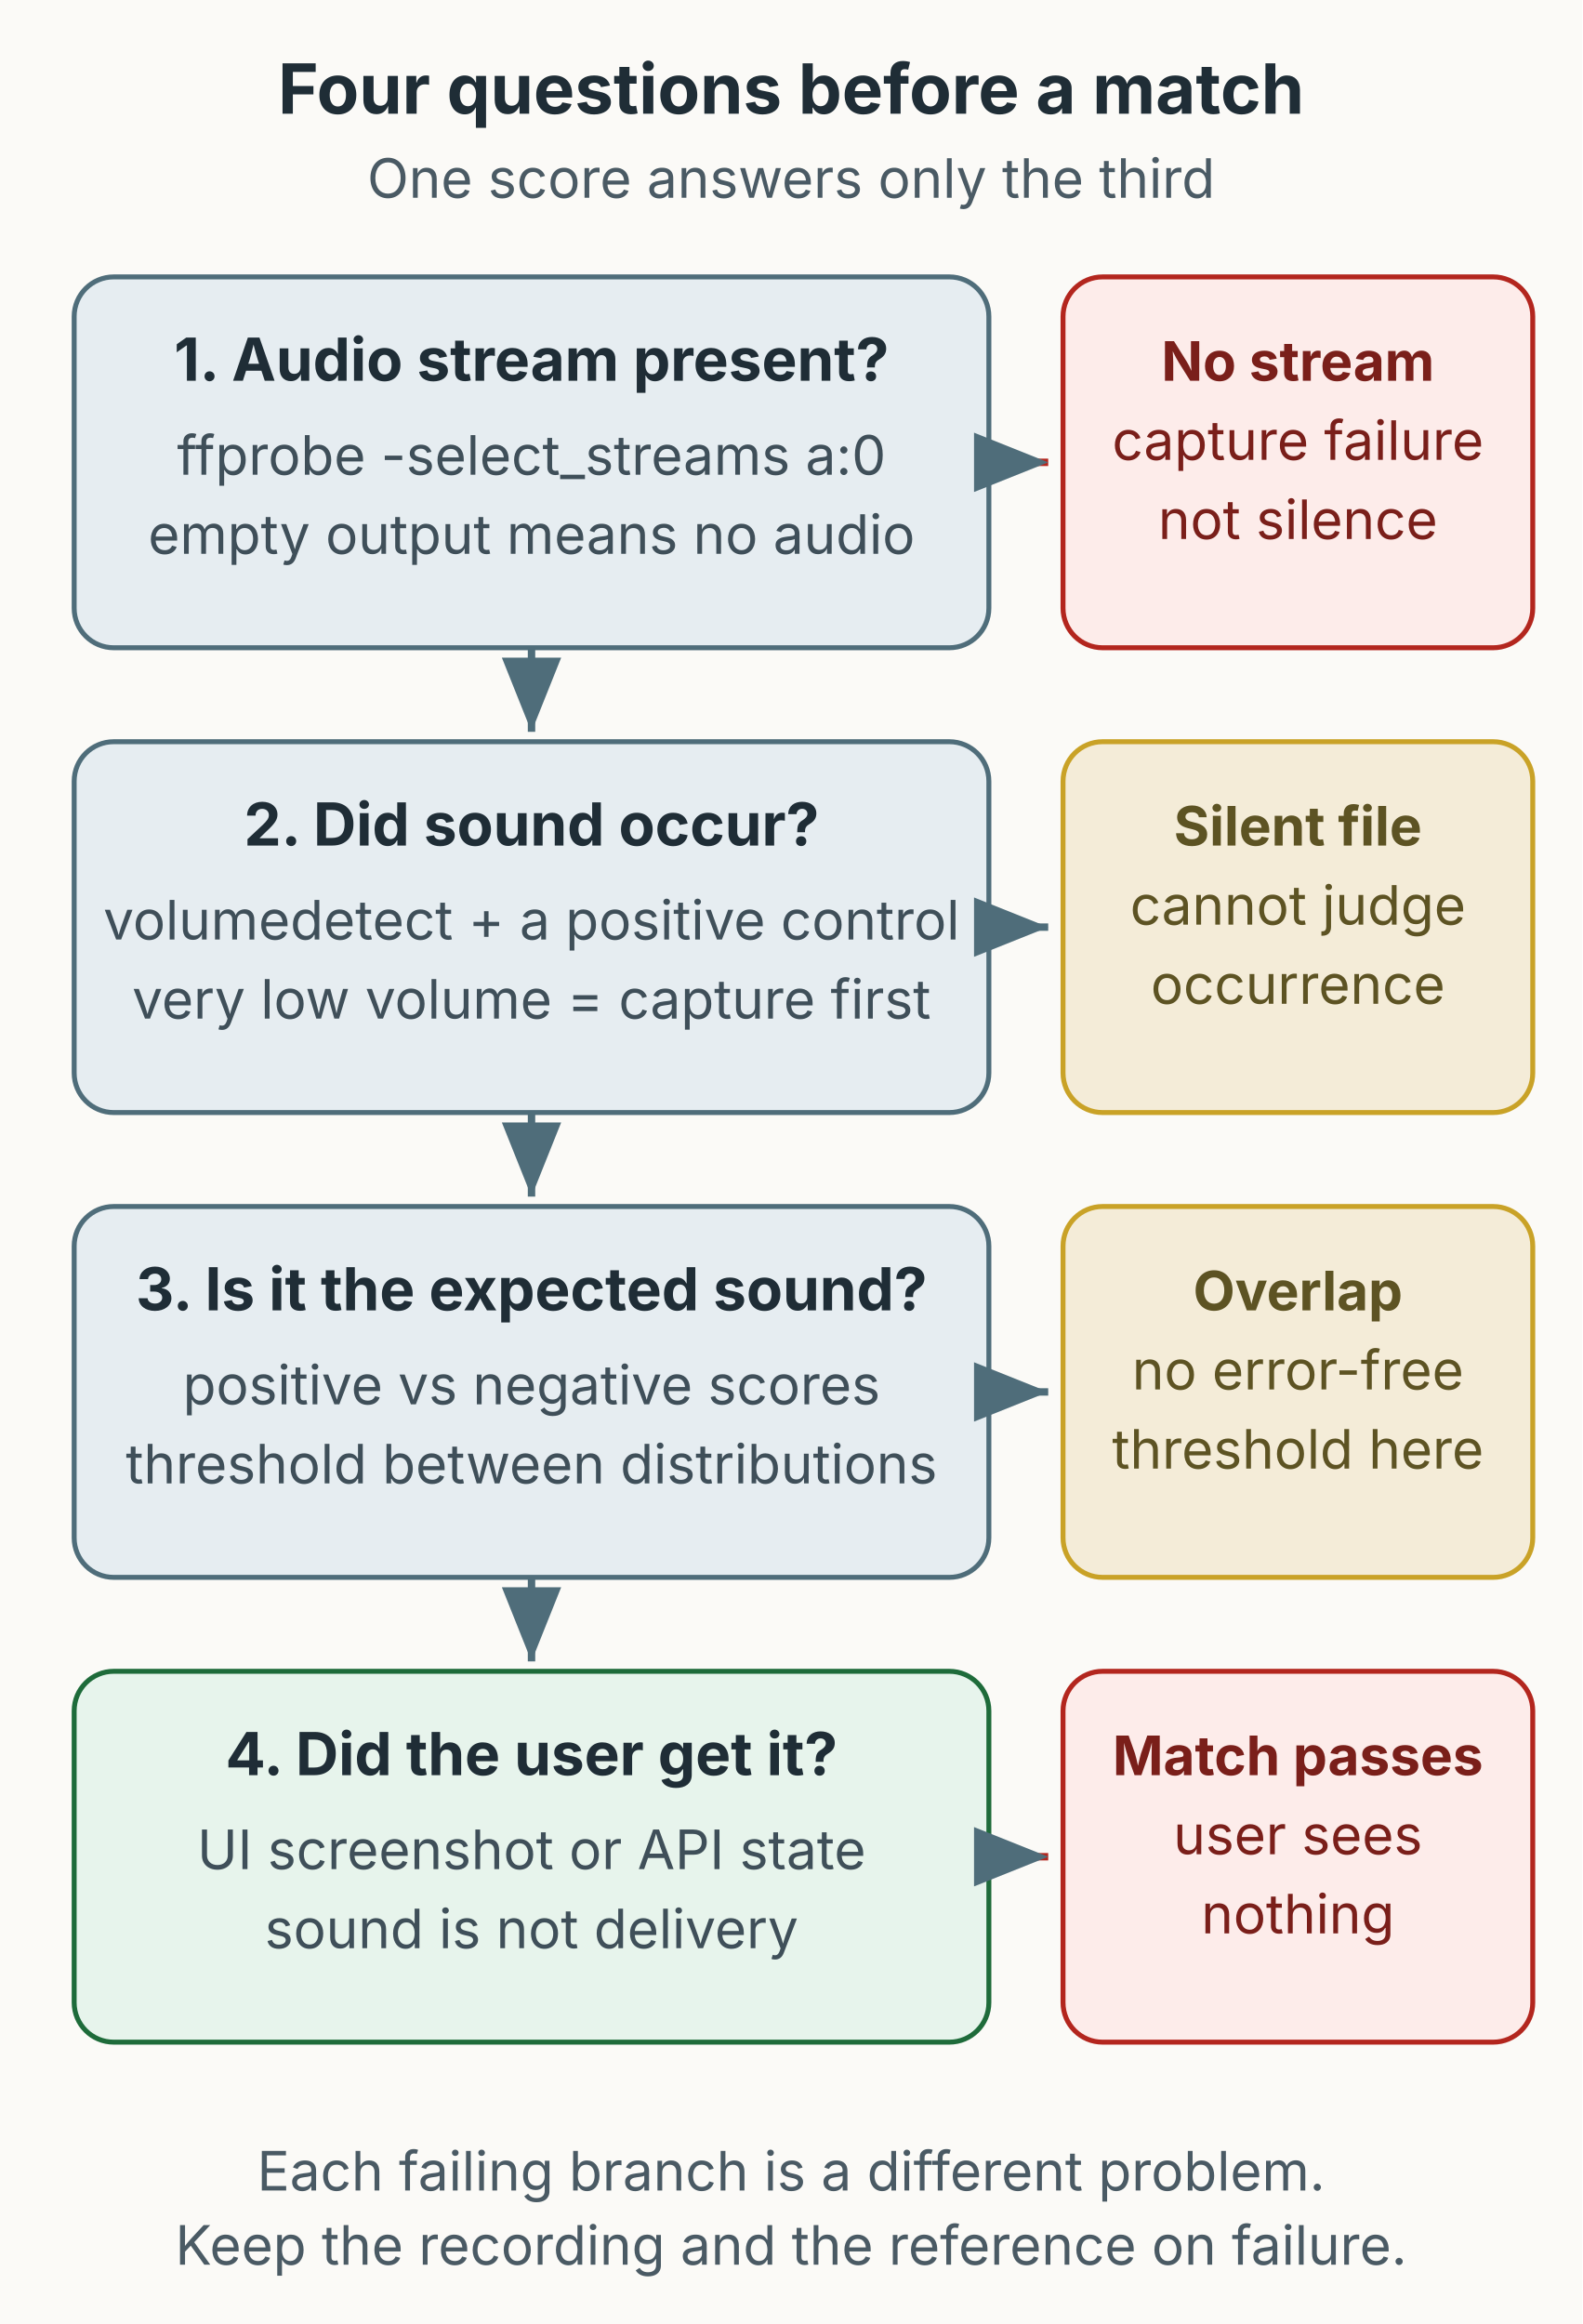
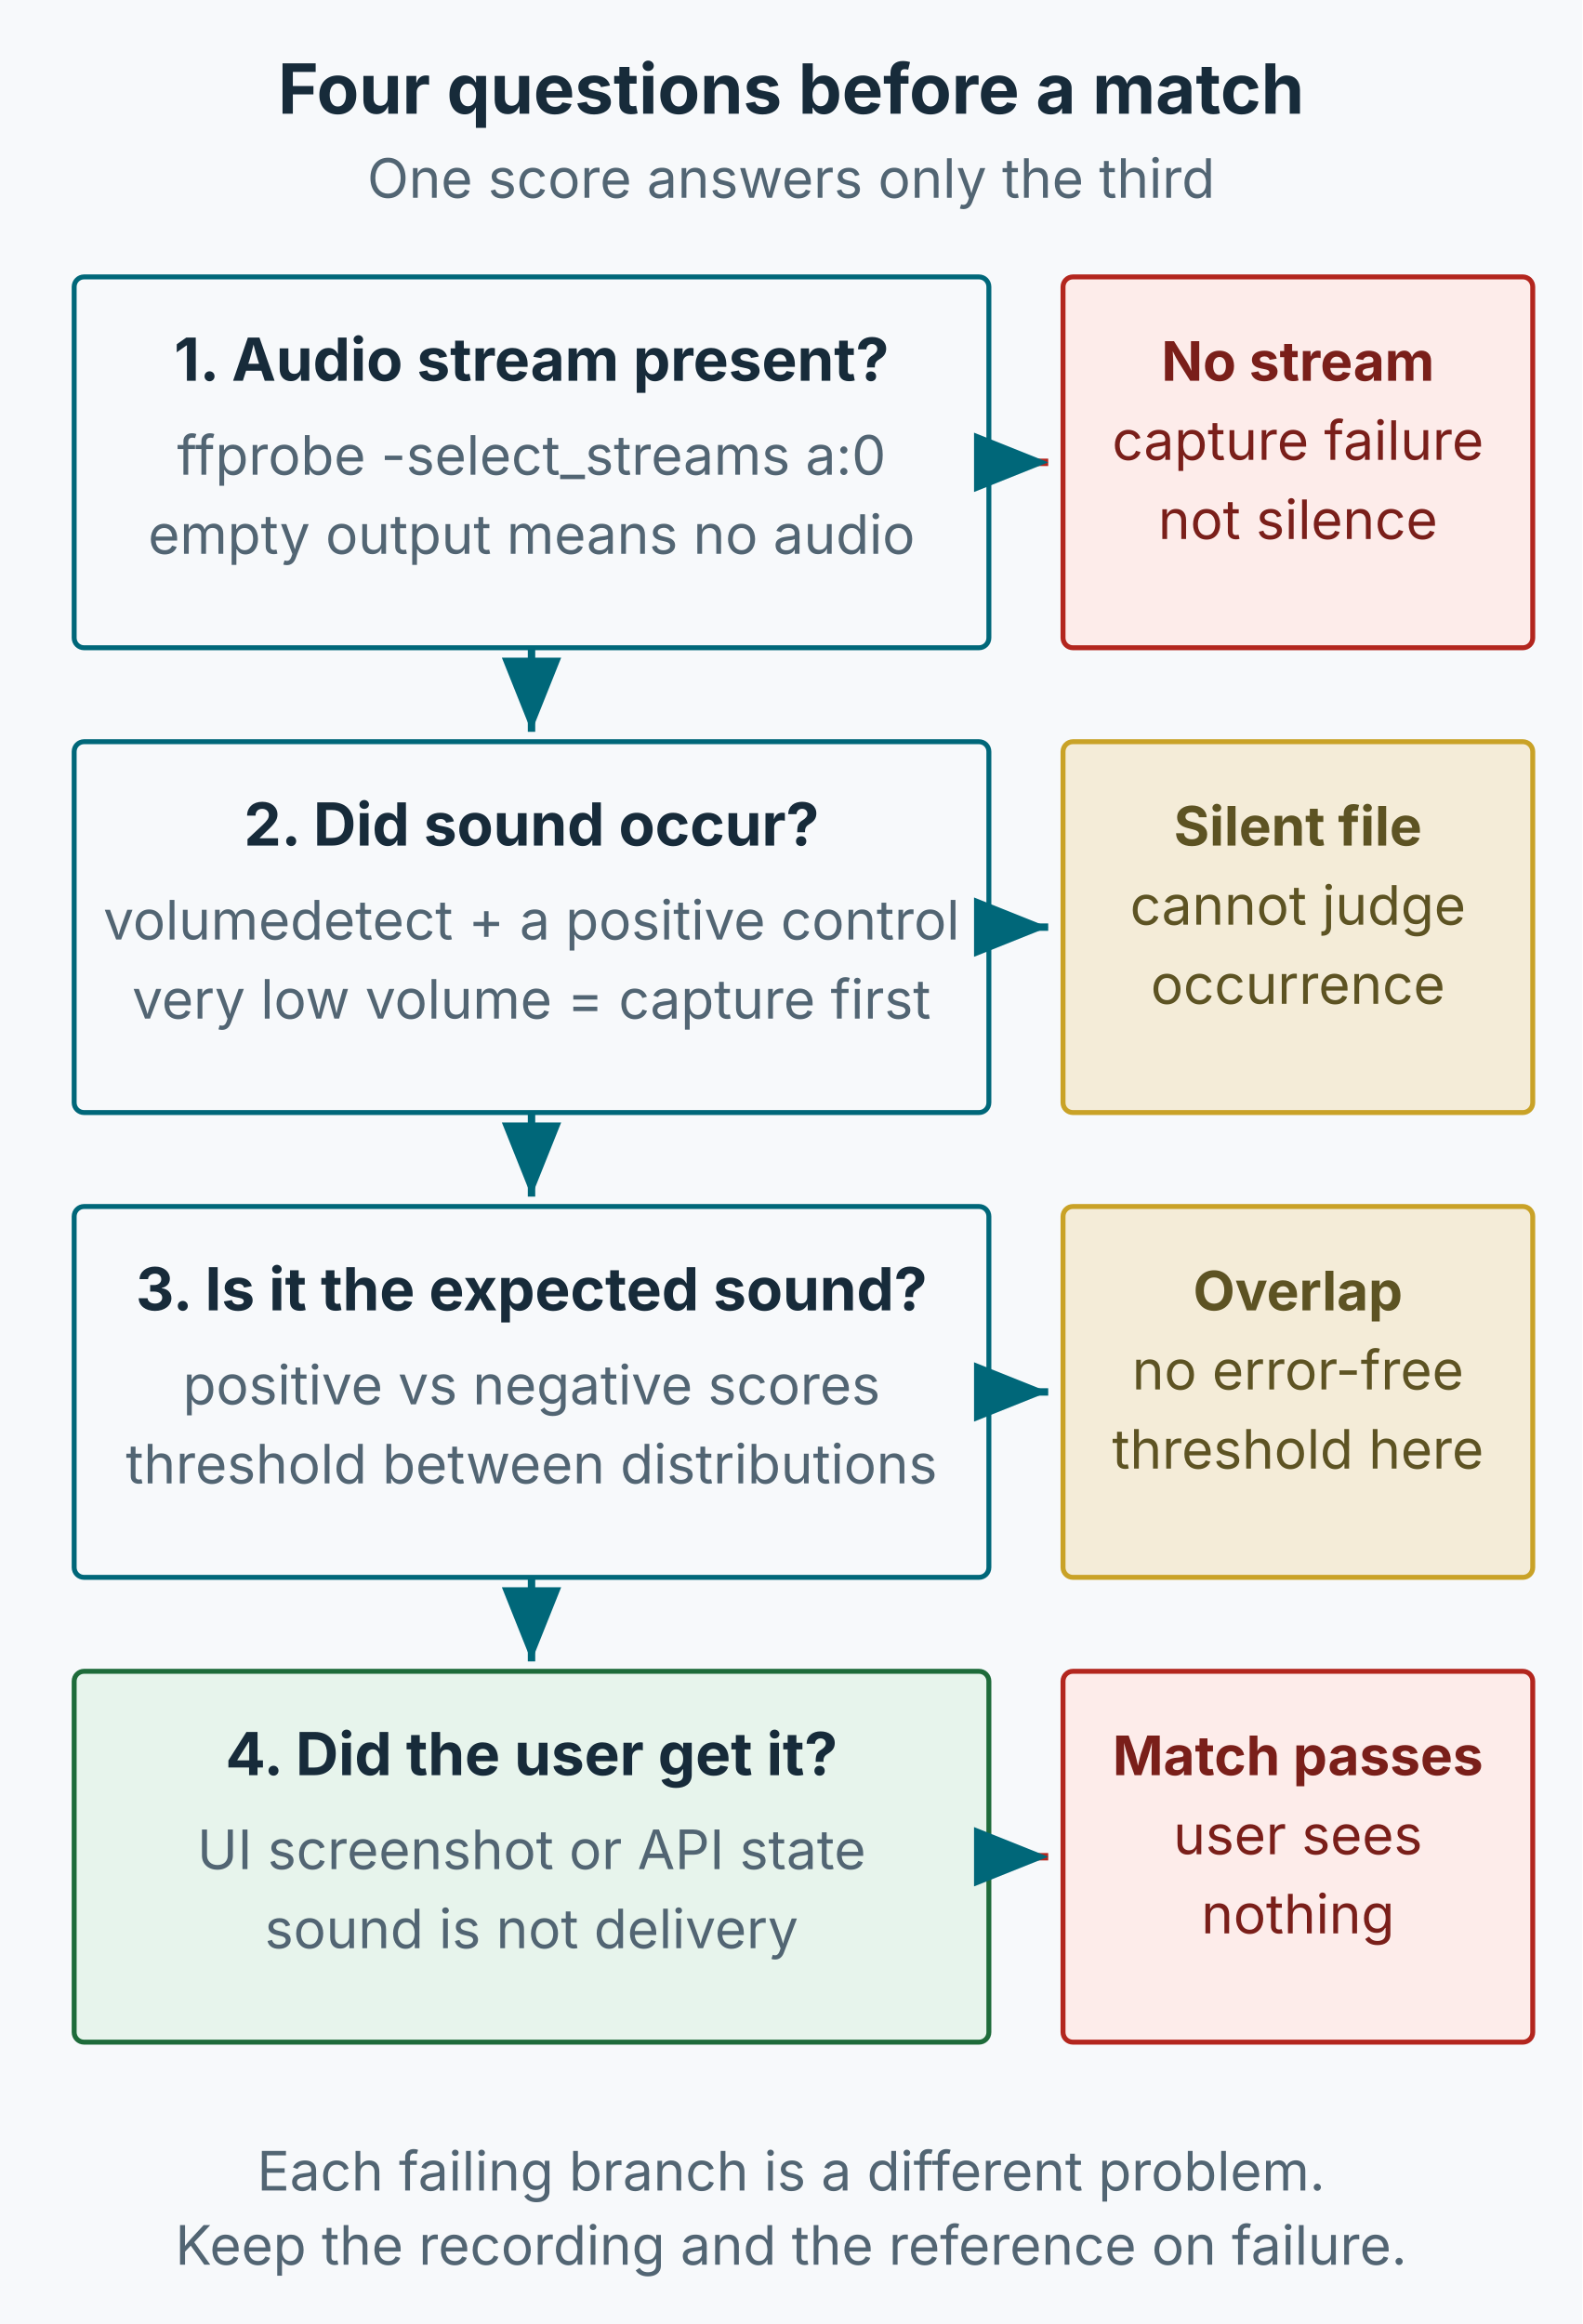
<svg xmlns="http://www.w3.org/2000/svg" width="640" height="940" viewBox="0 0 640 940" role="img" aria-labelledby="title desc">
-   <rect width="640" height="940" fill="#fbfaf7" />
+   <rect width="640" height="940" fill="#F7F9FB" />
  <defs>
    <marker id="arrow" markerWidth="12" markerHeight="12" refX="10" refY="4" orient="auto">
-       <path d="M0,0 L10,4 L0,8 z" fill="#4f6d7a" />
+       <path d="M0,0 L10,4 L0,8 z" fill="#006779" />
    </marker>
  </defs>
  <g font-family="system-ui, -apple-system, sans-serif">
-     <text x="320" y="46" text-anchor="middle" font-size="28" font-weight="700" fill="#1f2d36">Four questions before a match</text>
-     <text x="320" y="80" text-anchor="middle" font-size="22" fill="#4a5a64">One score answers only the third</text>
-     <rect x="30" y="112" width="370" height="150" rx="16" fill="#e6edf1" stroke="#4f6d7a" stroke-width="2" />
-     <text x="215" y="154" text-anchor="middle" font-size="24" font-weight="700" fill="#1f2d36">1. Audio stream present?</text>
-     <text x="215" y="192" text-anchor="middle" font-size="22" fill="#3f4f59">ffprobe -select_streams a:0</text>
-     <text x="215" y="224" text-anchor="middle" font-size="22" fill="#3f4f59">empty output means no audio</text>
-     <rect x="430" y="112" width="190" height="150" rx="16" fill="#fdecea" stroke="#b3261e" stroke-width="2" />
+     <text x="320" y="46" text-anchor="middle" font-size="28" font-weight="700" fill="#172B3A">Four questions before a match</text>
+     <text x="320" y="80" text-anchor="middle" font-size="22" fill="#526573">One score answers only the third</text>
+     <rect x="30" y="112" width="370" height="150" rx="4" fill="#F7F9FB" stroke="#006779" stroke-width="2" />
+     <text x="215" y="154" text-anchor="middle" font-size="24" font-weight="700" fill="#172B3A">1. Audio stream present?</text>
+     <text x="215" y="192" text-anchor="middle" font-size="22" fill="#526573">ffprobe -select_streams a:0</text>
+     <text x="215" y="224" text-anchor="middle" font-size="22" fill="#526573">empty output means no audio</text>
+     <rect x="430" y="112" width="190" height="150" rx="4" fill="#fdecea" stroke="#b3261e" stroke-width="2" />
    <text x="525" y="154" text-anchor="middle" font-size="22" font-weight="700" fill="#7a1f1a">No stream</text>
    <text x="525" y="186" text-anchor="middle" font-size="22" fill="#7a1f1a">capture failure</text>
    <text x="525" y="218" text-anchor="middle" font-size="22" fill="#7a1f1a">not silence</text>
    <line x1="400" y1="187" x2="424" y2="187" stroke="#b3261e" stroke-width="3" marker-end="url(#arrow)" />
-     <line x1="215" y1="262" x2="215" y2="296" stroke="#4f6d7a" stroke-width="3" marker-end="url(#arrow)" />
-     <rect x="30" y="300" width="370" height="150" rx="16" fill="#e6edf1" stroke="#4f6d7a" stroke-width="2" />
-     <text x="215" y="342" text-anchor="middle" font-size="24" font-weight="700" fill="#1f2d36">2. Did sound occur?</text>
-     <text x="215" y="380" text-anchor="middle" font-size="22" fill="#3f4f59">volumedetect + a positive control</text>
-     <text x="215" y="412" text-anchor="middle" font-size="22" fill="#3f4f59">very low volume = capture first</text>
-     <rect x="430" y="300" width="190" height="150" rx="16" fill="#f4ecd8" stroke="#c9a227" stroke-width="2" />
+     <line x1="215" y1="262" x2="215" y2="296" stroke="#006779" stroke-width="3" marker-end="url(#arrow)" />
+     <rect x="30" y="300" width="370" height="150" rx="4" fill="#F7F9FB" stroke="#006779" stroke-width="2" />
+     <text x="215" y="342" text-anchor="middle" font-size="24" font-weight="700" fill="#172B3A">2. Did sound occur?</text>
+     <text x="215" y="380" text-anchor="middle" font-size="22" fill="#526573">volumedetect + a positive control</text>
+     <text x="215" y="412" text-anchor="middle" font-size="22" fill="#526573">very low volume = capture first</text>
+     <rect x="430" y="300" width="190" height="150" rx="4" fill="#f4ecd8" stroke="#c9a227" stroke-width="2" />
    <text x="525" y="342" text-anchor="middle" font-size="22" font-weight="700" fill="#5d5323">Silent file</text>
    <text x="525" y="374" text-anchor="middle" font-size="22" fill="#5d5323">cannot judge</text>
    <text x="525" y="406" text-anchor="middle" font-size="22" fill="#5d5323">occurrence</text>
-     <line x1="400" y1="375" x2="424" y2="375" stroke="#4f6d7a" stroke-width="3" marker-end="url(#arrow)" />
-     <line x1="215" y1="450" x2="215" y2="484" stroke="#4f6d7a" stroke-width="3" marker-end="url(#arrow)" />
-     <rect x="30" y="488" width="370" height="150" rx="16" fill="#e6edf1" stroke="#4f6d7a" stroke-width="2" />
-     <text x="215" y="530" text-anchor="middle" font-size="24" font-weight="700" fill="#1f2d36">3. Is it the expected sound?</text>
-     <text x="215" y="568" text-anchor="middle" font-size="22" fill="#3f4f59">positive vs negative scores</text>
-     <text x="215" y="600" text-anchor="middle" font-size="22" fill="#3f4f59">threshold between distributions</text>
-     <rect x="430" y="488" width="190" height="150" rx="16" fill="#f4ecd8" stroke="#c9a227" stroke-width="2" />
+     <line x1="400" y1="375" x2="424" y2="375" stroke="#006779" stroke-width="3" marker-end="url(#arrow)" />
+     <line x1="215" y1="450" x2="215" y2="484" stroke="#006779" stroke-width="3" marker-end="url(#arrow)" />
+     <rect x="30" y="488" width="370" height="150" rx="4" fill="#F7F9FB" stroke="#006779" stroke-width="2" />
+     <text x="215" y="530" text-anchor="middle" font-size="24" font-weight="700" fill="#172B3A">3. Is it the expected sound?</text>
+     <text x="215" y="568" text-anchor="middle" font-size="22" fill="#526573">positive vs negative scores</text>
+     <text x="215" y="600" text-anchor="middle" font-size="22" fill="#526573">threshold between distributions</text>
+     <rect x="430" y="488" width="190" height="150" rx="4" fill="#f4ecd8" stroke="#c9a227" stroke-width="2" />
    <text x="525" y="530" text-anchor="middle" font-size="22" font-weight="700" fill="#5d5323">Overlap</text>
    <text x="525" y="562" text-anchor="middle" font-size="22" fill="#5d5323">no error-free</text>
    <text x="525" y="594" text-anchor="middle" font-size="22" fill="#5d5323">threshold here</text>
-     <line x1="400" y1="563" x2="424" y2="563" stroke="#4f6d7a" stroke-width="3" marker-end="url(#arrow)" />
-     <line x1="215" y1="638" x2="215" y2="672" stroke="#4f6d7a" stroke-width="3" marker-end="url(#arrow)" />
-     <rect x="30" y="676" width="370" height="150" rx="16" fill="#e7f4ec" stroke="#1e6b3a" stroke-width="2" />
-     <text x="215" y="718" text-anchor="middle" font-size="24" font-weight="700" fill="#1f2d36">4. Did the user get it?</text>
-     <text x="215" y="756" text-anchor="middle" font-size="22" fill="#3f4f59">UI screenshot or API state</text>
-     <text x="215" y="788" text-anchor="middle" font-size="22" fill="#3f4f59">sound is not delivery</text>
-     <rect x="430" y="676" width="190" height="150" rx="16" fill="#fdecea" stroke="#b3261e" stroke-width="2" />
+     <line x1="400" y1="563" x2="424" y2="563" stroke="#006779" stroke-width="3" marker-end="url(#arrow)" />
+     <line x1="215" y1="638" x2="215" y2="672" stroke="#006779" stroke-width="3" marker-end="url(#arrow)" />
+     <rect x="30" y="676" width="370" height="150" rx="4" fill="#e7f4ec" stroke="#1e6b3a" stroke-width="2" />
+     <text x="215" y="718" text-anchor="middle" font-size="24" font-weight="700" fill="#172B3A">4. Did the user get it?</text>
+     <text x="215" y="756" text-anchor="middle" font-size="22" fill="#526573">UI screenshot or API state</text>
+     <text x="215" y="788" text-anchor="middle" font-size="22" fill="#526573">sound is not delivery</text>
+     <rect x="430" y="676" width="190" height="150" rx="4" fill="#fdecea" stroke="#b3261e" stroke-width="2" />
    <text x="525" y="718" text-anchor="middle" font-size="22" font-weight="700" fill="#7a1f1a">Match passes</text>
    <text x="525" y="750" text-anchor="middle" font-size="22" fill="#7a1f1a">user sees</text>
    <text x="525" y="782" text-anchor="middle" font-size="22" fill="#7a1f1a">nothing</text>
    <line x1="400" y1="751" x2="424" y2="751" stroke="#b3261e" stroke-width="3" marker-end="url(#arrow)" />
-     <text x="320" y="886" text-anchor="middle" font-size="22" fill="#4a5a64">Each failing branch is a different problem.</text>
-     <text x="320" y="916" text-anchor="middle" font-size="22" fill="#4a5a64">Keep the recording and the reference on failure.</text>
+     <text x="320" y="886" text-anchor="middle" font-size="22" fill="#526573">Each failing branch is a different problem.</text>
+     <text x="320" y="916" text-anchor="middle" font-size="22" fill="#526573">Keep the recording and the reference on failure.</text>
  </g>
</svg>
